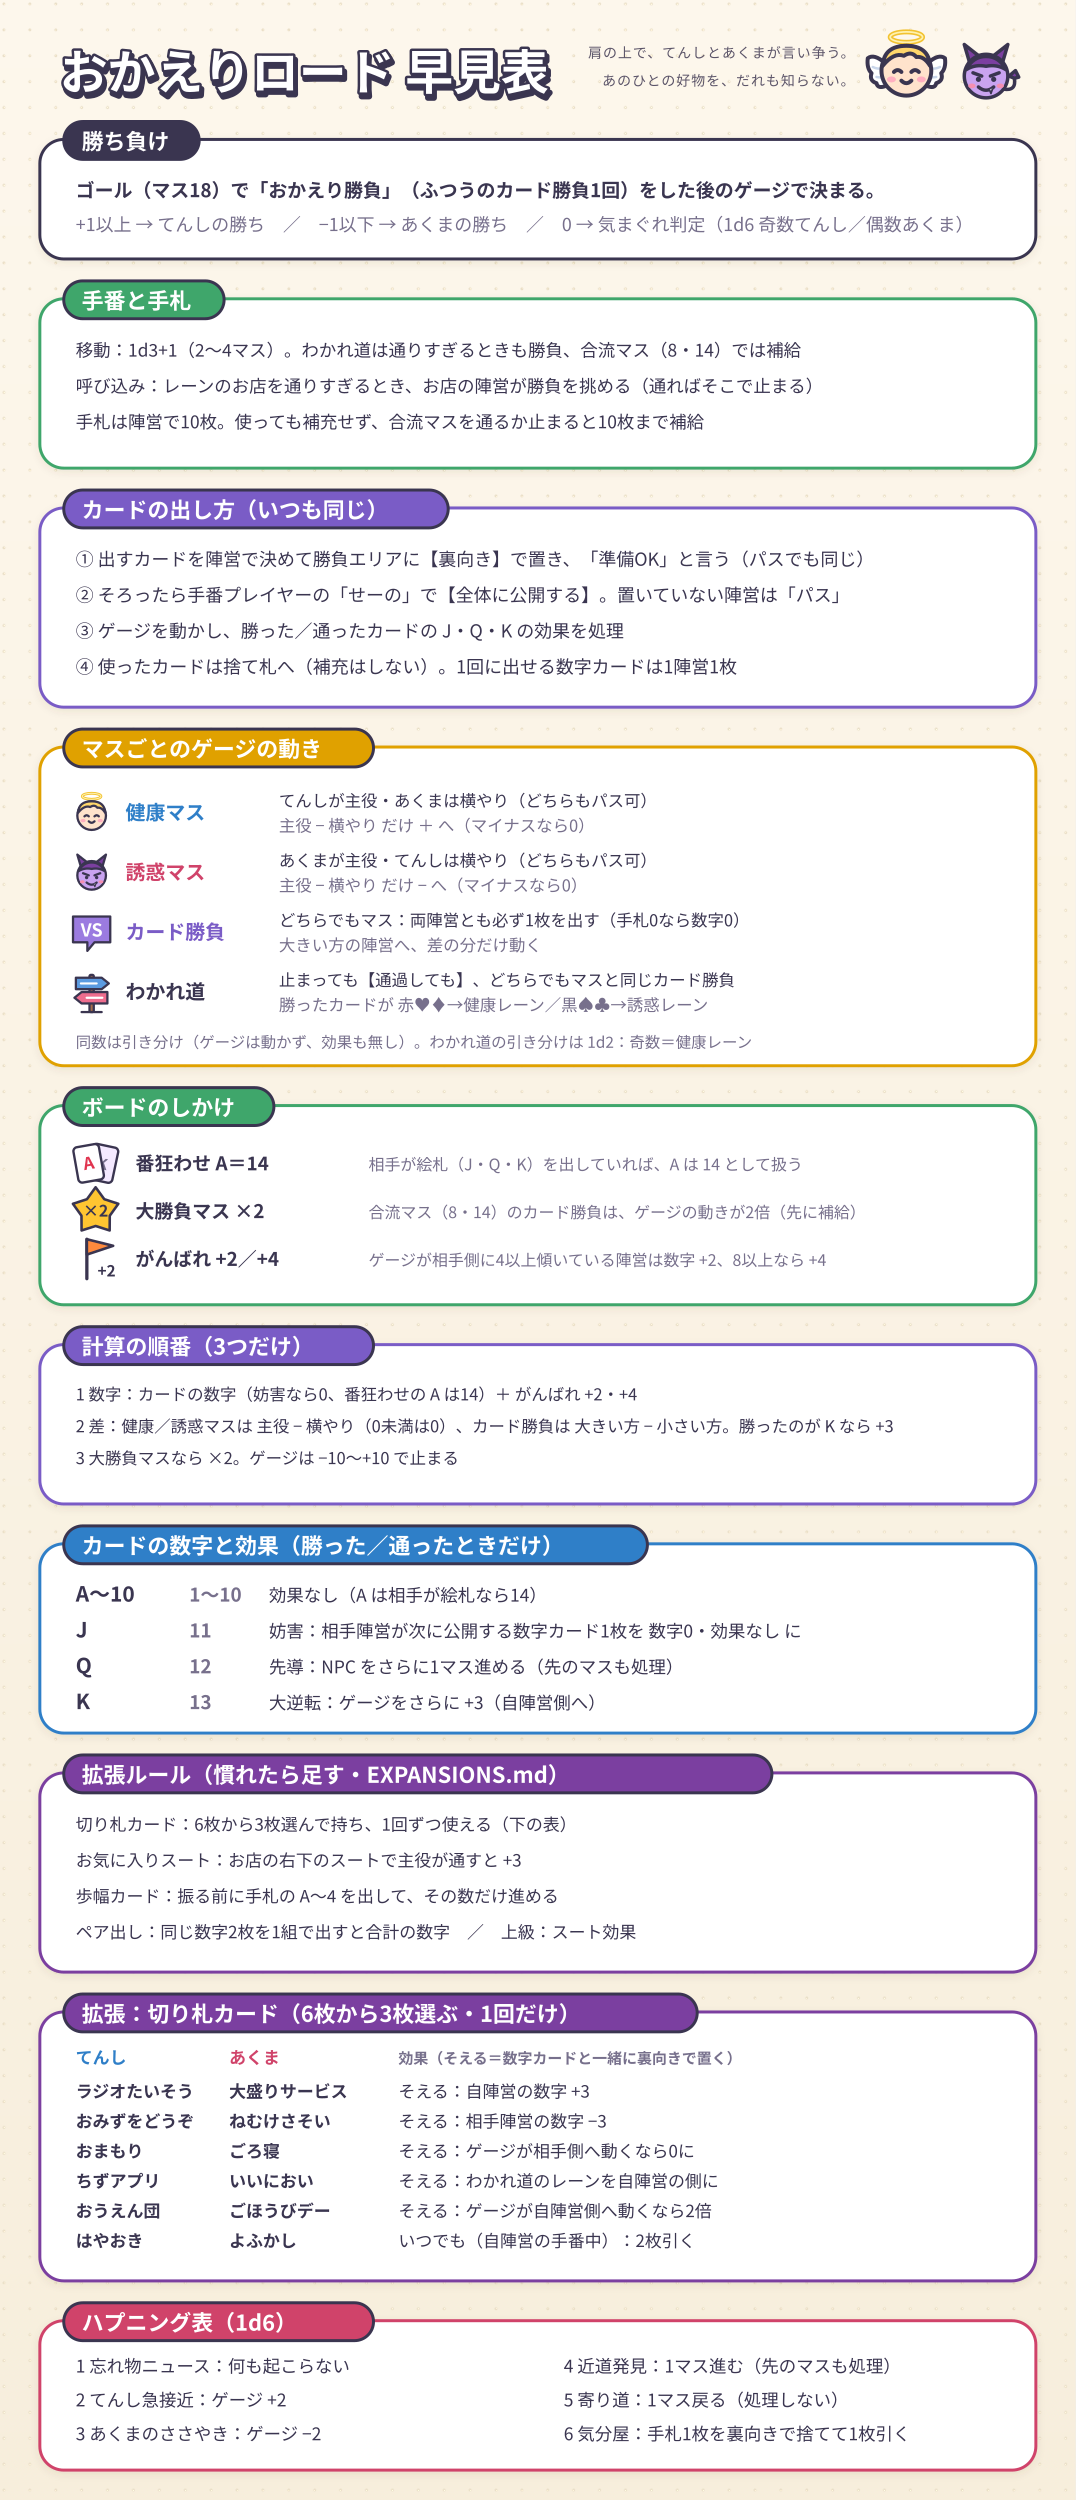
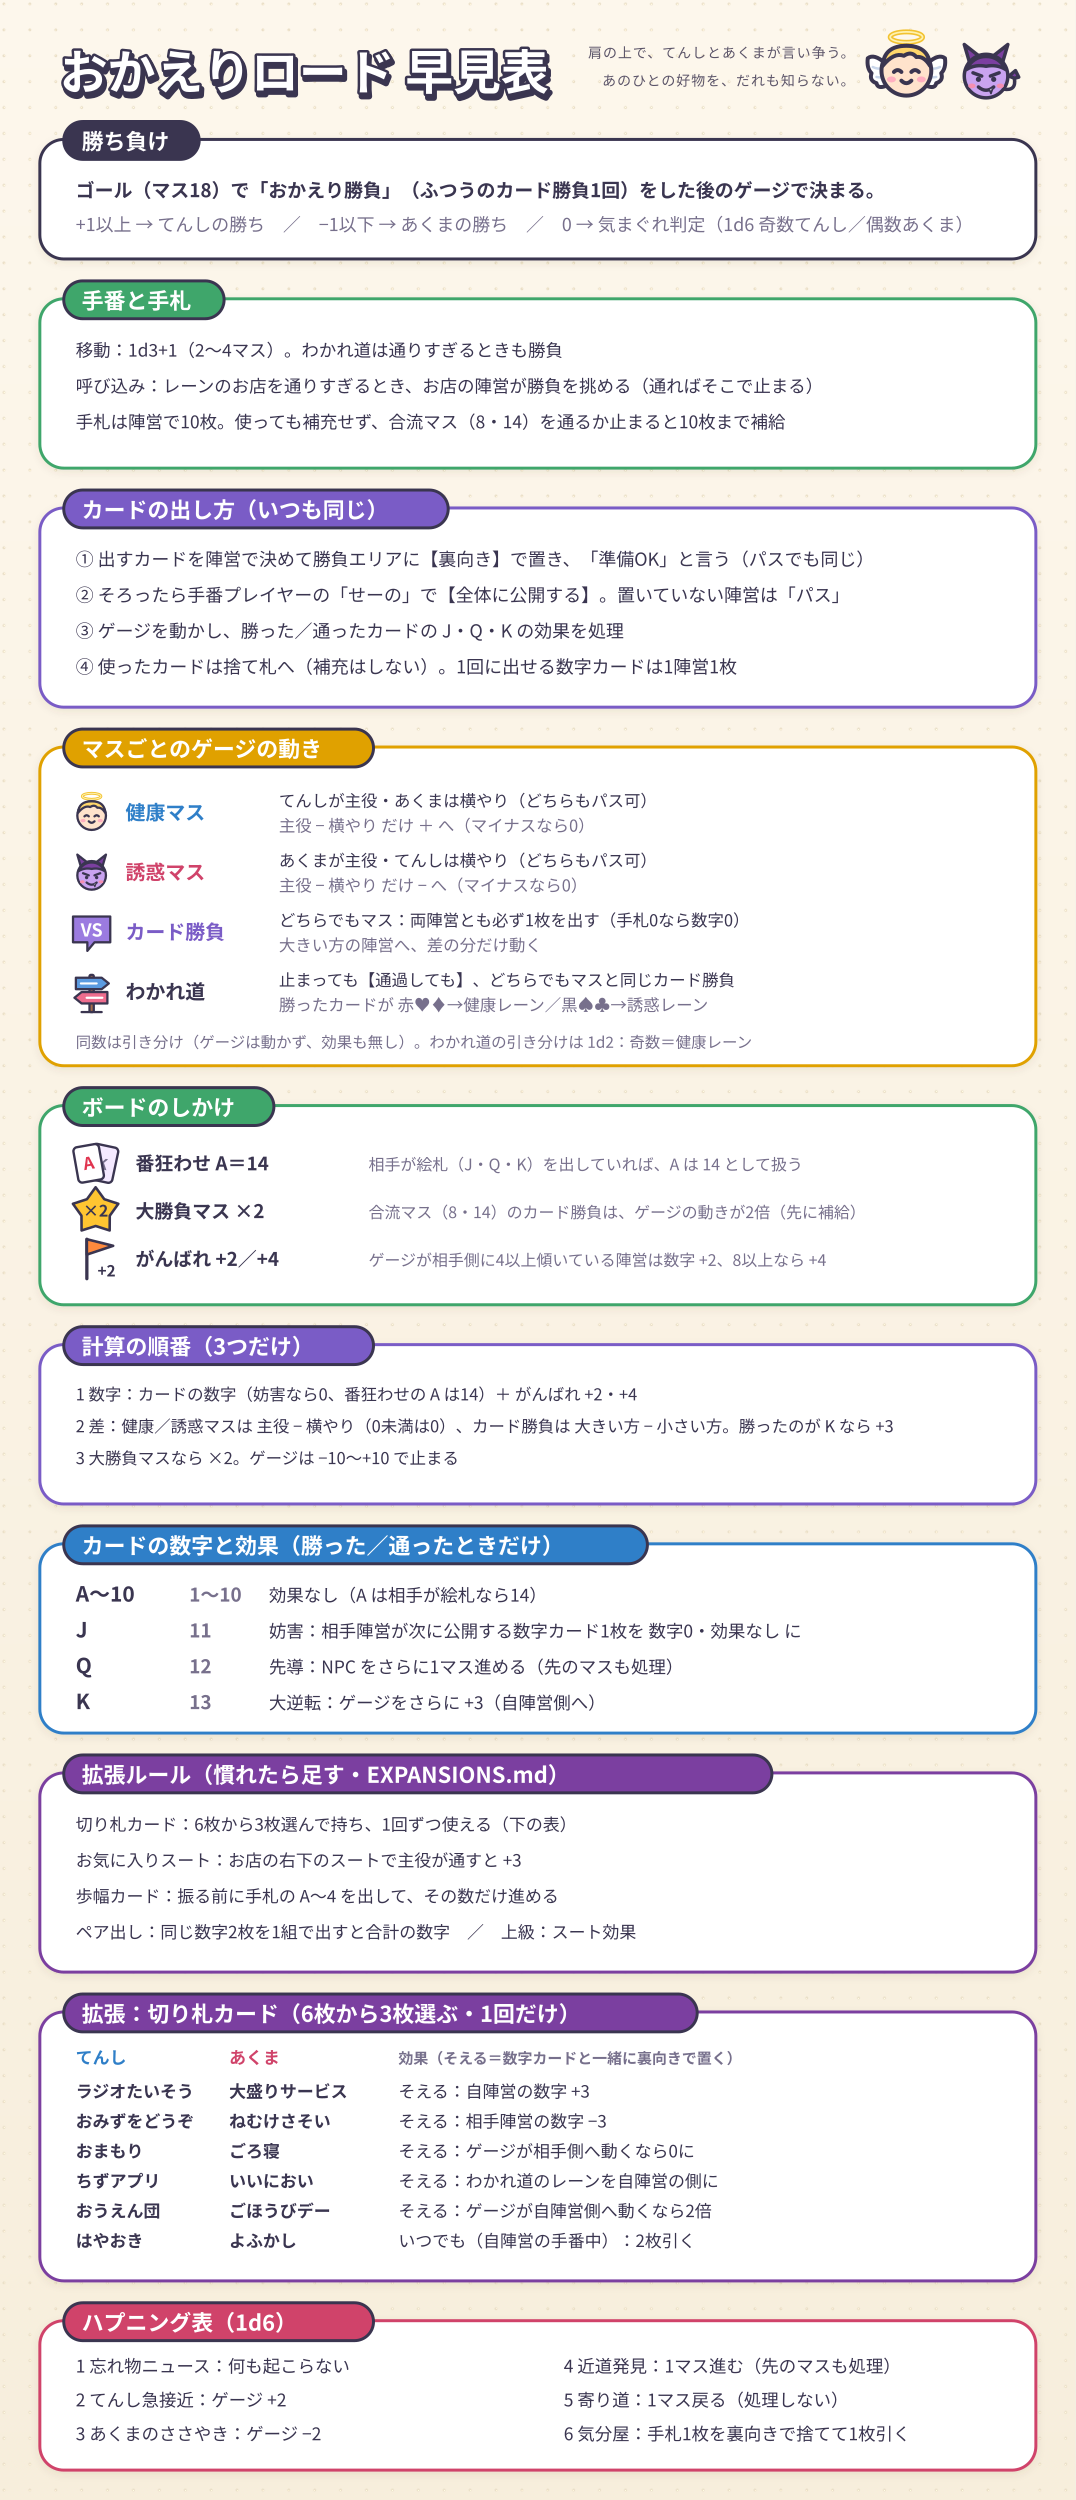
<svg xmlns="http://www.w3.org/2000/svg" width="1080" height="2510" viewBox="0 0 1080 2510" font-family="'Noto Sans CJK JP','Hiragino Sans','Yu Gothic','Meiryo',sans-serif">
  <defs>
    <filter id="shadow" x="-20%" y="-20%" width="140%" height="150%">
      <feDropShadow dx="0" dy="5" stdDeviation="3" flood-color="#5A4A2A" flood-opacity="0.22" />
    </filter>
    <filter id="soft" x="-20%" y="-20%" width="140%" height="140%">
      <feDropShadow dx="0" dy="3" stdDeviation="5" flood-color="#5A4A2A" flood-opacity="0.12" />
    </filter>
    <pattern id="dots" width="26" height="26" patternUnits="userSpaceOnUse">
      <circle cx="4" cy="4" r="1.5" fill="#EADFC8" />
    </pattern>
    <pattern id="stripeA" width="12" height="12" patternUnits="userSpaceOnUse" patternTransform="rotate(45)">
      <rect width="6" height="12" fill="#FFFFFF" opacity="0.35" />
    </pattern>
    <pattern id="cardback" width="14" height="14" patternUnits="userSpaceOnUse" patternTransform="rotate(45)">
      <rect width="14" height="14" fill="#EFE7F8" />
      <rect width="7" height="7" fill="#E3D8F2" />
    </pattern>
    <linearGradient id="sky" x1="0" y1="0" x2="0" y2="1">
      <stop offset="0" stop-color="#FDF7EC" />
      <stop offset="1" stop-color="#F7EEDC" />
    </linearGradient>
  </defs>
  <rect width="1080" height="2510" fill="url(#sky)" />
  <rect width="1080" height="2510" fill="url(#dots)" />
  <text x="62" y="94" font-size="48" font-weight="900" text-anchor="start" fill="#3A3550" stroke="#3A3550" stroke-width="6" stroke-linejoin="round" paint-order="stroke">おかえりロード 早見表</text>
  <text x="60" y="90" font-size="48" font-weight="900" text-anchor="start" fill="#FFFFFF" stroke="#3A3550" stroke-width="5" stroke-linejoin="round" paint-order="stroke">おかえりロード 早見表</text>
  <g transform="translate(870.0,26.0) scale(1.25)">
    <path d="M15 30 Q6 22 1 26 Q0 34 4 38 Q2 44 8 46 Q9 51 16 48 Z" fill="#FFFFFF" stroke="#3A3550" stroke-width="3.2" stroke-linejoin="round" stroke-linecap="round" />
    <path d="M5 33 Q9 35 13 34 M8 41 Q12 42 15 40" fill="none" stroke="#C9D6EA" stroke-width="2" stroke-linecap="round" />
    <path d="M49 30 Q58 22 63 26 Q64 34 60 38 Q62 44 56 46 Q55 51 48 48 Z" fill="#FFFFFF" stroke="#3A3550" stroke-width="3.2" stroke-linejoin="round" stroke-linecap="round" />
    <path d="M59 33 Q55 35 51 34 M56 41 Q52 42 49 40" fill="none" stroke="#C9D6EA" stroke-width="2" stroke-linecap="round" />
    <ellipse cx="32" cy="9" rx="13" ry="4.2" fill="none" stroke="#F2C230" stroke-width="4" />
    <ellipse cx="32" cy="9" rx="13" ry="4.2" fill="none" stroke="#FFF2B0" stroke-width="1.4" />
    <circle cx="32" cy="36" r="20" fill="#FFE3CC" stroke="#3A3550" stroke-width="3.2" stroke-linejoin="round" stroke-linecap="round" />
    <path d="M13 32 Q14 16 32 16 Q50 16 51 32 Q46 24 40 25 Q36 20 30 24 Q22 21 13 32 Z" fill="#FFD66B" stroke="#3A3550" stroke-width="3.2" stroke-linejoin="round" stroke-linecap="round" />
    <path d="M22 37 Q25 34 28 37 M36 37 Q39 34 42 37" fill="none" stroke="#3A3550" stroke-width="3.2" stroke-linejoin="round" stroke-linecap="round" />
    <ellipse cx="20" cy="43" rx="3.6" ry="2.4" fill="#FFAFC0" />
    <ellipse cx="44" cy="43" rx="3.6" ry="2.4" fill="#FFAFC0" />
    <path d="M28 44 Q32 48 36 44" fill="none" stroke="#3A3550" stroke-width="3.2" stroke-linejoin="round" stroke-linecap="round" />
  </g>
  <g transform="translate(955.0,37.0) scale(1.0938)">
    <path d="M48 48 Q60 50 58 38" fill="none" stroke="#3A3550" stroke-width="3.2" stroke-linejoin="round" stroke-linecap="round" />
    <path d="M58 38 L53 36 L59 31 L62 37 Z" fill="#7B3FA0" stroke="#3A3550" stroke-width="3.2" stroke-linejoin="round" stroke-linecap="round" />
    <path d="M17 24 L12 7 L26 18 Z" fill="#7B3FA0" stroke="#3A3550" stroke-width="3.2" stroke-linejoin="round" stroke-linecap="round" />
    <path d="M47 24 L52 7 L38 18 Z" fill="#7B3FA0" stroke="#3A3550" stroke-width="3.2" stroke-linejoin="round" stroke-linecap="round" />
    <circle cx="32" cy="36" r="20" fill="#C9A3F0" stroke="#3A3550" stroke-width="3.2" stroke-linejoin="round" stroke-linecap="round" />
    <path d="M14 30 Q20 18 32 18 Q44 18 50 30 Q42 25 32 27 Q22 25 14 30 Z" fill="#7B3FA0" stroke="#3A3550" stroke-width="3.2" stroke-linejoin="round" stroke-linecap="round" />
    <path d="M20 33 L28 36 M44 33 L36 36" stroke="#3A3550" stroke-width="3.2" stroke-linejoin="round" stroke-linecap="round" fill="none" />
    <circle cx="25" cy="39" r="2.4" fill="#3A3550" />
    <circle cx="39" cy="39" r="2.4" fill="#3A3550" />
    <ellipse cx="19" cy="45" rx="3.4" ry="2.2" fill="#F48FB1" />
    <ellipse cx="45" cy="45" rx="3.4" ry="2.2" fill="#F48FB1" />
    <path d="M25 46 Q32 52 39 46" fill="none" stroke="#3A3550" stroke-width="3.2" stroke-linejoin="round" stroke-linecap="round" />
    <path d="M35 48 L36.5 52 L38 47.5" fill="#FFFFFF" stroke="#3A3550" stroke-width="1.6" stroke-linejoin="round" />
  </g>
  <text x="858.0" y="58.0" font-size="14" font-weight="500" fill="#5B5468" text-anchor="end" letter-spacing="1">肩の上で、てんしとあくまが言い争う。</text>
  <text x="858.0" y="86.0" font-size="14" font-weight="500" fill="#5B5468" text-anchor="end" letter-spacing="1">あのひとの好物を、だれも知らない。</text>
  <g filter="url(#soft)">
    <rect x="40" y="140" width="1000" height="120" rx="24" fill="#FFFFFF" />
  </g>
  <rect x="40" y="140" width="1000" height="120" rx="24" fill="none" stroke="#3A3550" stroke-width="3" />
  <rect x="64" y="122" width="136" height="38" rx="19" fill="#3A3550" stroke="#3A3550" stroke-width="3" />
  <text x="82.0" y="150.0" font-size="22" font-weight="900" fill="#FFFFFF" text-anchor="start">勝ち負け</text>
  <text x="76.0" y="198.0" font-size="19" font-weight="bold" fill="#3A3550" text-anchor="start">ゴール（マス18）で「おかえり勝負」（ふつうのカード勝負1回）をした後のゲージで決まる。</text>
  <text x="76.0" y="232.0" font-size="18" font-weight="normal" fill="#77708C" text-anchor="start">+1以上 → てんしの勝ち　／　−1以下 → あくまの勝ち　／　0 → 気まぐれ判定（1d6 奇数てんし／偶数あくま）</text>
  <g filter="url(#soft)">
    <rect x="40" y="300" width="1000" height="170" rx="24" fill="#FFFFFF" />
  </g>
  <rect x="40" y="300" width="1000" height="170" rx="24" fill="none" stroke="#3FA66B" stroke-width="3" />
  <rect x="64" y="282" width="161" height="38" rx="19" fill="#3FA66B" stroke="#3A3550" stroke-width="3" />
  <text x="82.0" y="310.0" font-size="22" font-weight="900" fill="#FFFFFF" text-anchor="start">手番と手札</text>
-   <text x="76.0" y="358.0" font-size="17.5" font-weight="normal" fill="#3A3550" text-anchor="start">移動：1d3+1（2〜4マス）。わかれ道は通りすぎるときも勝負、合流マス（8・14）では補給</text>
+   <text x="76.0" y="358.0" font-size="17.5" font-weight="normal" fill="#3A3550" text-anchor="start">移動：1d3+1（2〜4マス）。わかれ道は通りすぎるときも勝負</text>
  <text x="76.0" y="394.0" font-size="17.5" font-weight="normal" fill="#3A3550" text-anchor="start">呼び込み：レーンのお店を通りすぎるとき、お店の陣営が勝負を挑める（通ればそこで止まる）</text>
-   <text x="76.0" y="430.0" font-size="17.5" font-weight="normal" fill="#3A3550" text-anchor="start">手札は陣営で10枚。使っても補充せず、合流マスを通るか止まると10枚まで補給</text>
+   <text x="76.0" y="430.0" font-size="17.5" font-weight="normal" fill="#3A3550" text-anchor="start">手札は陣営で10枚。使っても補充せず、合流マス（8・14）を通るか止まると10枚まで補給</text>
  <g filter="url(#soft)">
    <rect x="40" y="510" width="1000" height="200" rx="24" fill="#FFFFFF" />
  </g>
  <rect x="40" y="510" width="1000" height="200" rx="24" fill="none" stroke="#7A5CC6" stroke-width="3" />
  <rect x="64" y="492" width="386" height="38" rx="19" fill="#7A5CC6" stroke="#3A3550" stroke-width="3" />
  <text x="82.0" y="520.0" font-size="22" font-weight="900" fill="#FFFFFF" text-anchor="start">カードの出し方（いつも同じ）</text>
  <text x="76.0" y="568.0" font-size="18" font-weight="normal" fill="#3A3550" text-anchor="start">① 出すカードを陣営で決めて勝負エリアに【裏向き】で置き、「準備OK」と言う（パスでも同じ）</text>
  <text x="76.0" y="604.0" font-size="18" font-weight="normal" fill="#3A3550" text-anchor="start">② そろったら手番プレイヤーの「せーの」で【全体に公開する】。置いていない陣営は「パス」</text>
  <text x="76.0" y="640.0" font-size="18" font-weight="normal" fill="#3A3550" text-anchor="start">③ ゲージを動かし、勝った／通ったカードの J・Q・K の効果を処理</text>
  <text x="76.0" y="676.0" font-size="18" font-weight="normal" fill="#3A3550" text-anchor="start">④ 使ったカードは捨て札へ（補充はしない）。1回に出せる数字カードは1陣営1枚</text>
  <g filter="url(#soft)">
    <rect x="40" y="750" width="1000" height="320" rx="24" fill="#FFFFFF" />
  </g>
  <rect x="40" y="750" width="1000" height="320" rx="24" fill="none" stroke="#E0A100" stroke-width="3" />
  <rect x="64" y="732" width="311" height="38" rx="19" fill="#E0A100" stroke="#3A3550" stroke-width="3" />
  <text x="82.0" y="760.0" font-size="22" font-weight="900" fill="#FFFFFF" text-anchor="start">マスごとのゲージの動き</text>
  <g transform="translate(69.0,793.0) scale(0.7188)">
    <ellipse cx="32" cy="9" rx="13" ry="4.2" fill="none" stroke="#F2C230" stroke-width="4" />
    <ellipse cx="32" cy="9" rx="13" ry="4.2" fill="none" stroke="#FFF2B0" stroke-width="1.4" />
    <circle cx="32" cy="36" r="20" fill="#FFE3CC" stroke="#3A3550" stroke-width="3.2" stroke-linejoin="round" stroke-linecap="round" />
    <path d="M13 32 Q14 16 32 16 Q50 16 51 32 Q46 24 40 25 Q36 20 30 24 Q22 21 13 32 Z" fill="#FFD66B" stroke="#3A3550" stroke-width="3.2" stroke-linejoin="round" stroke-linecap="round" />
    <path d="M22 37 Q25 34 28 37 M36 37 Q39 34 42 37" fill="none" stroke="#3A3550" stroke-width="3.2" stroke-linejoin="round" stroke-linecap="round" />
    <ellipse cx="20" cy="43" rx="3.6" ry="2.4" fill="#FFAFC0" />
    <ellipse cx="44" cy="43" rx="3.6" ry="2.4" fill="#FFAFC0" />
    <path d="M28 44 Q32 48 36 44" fill="none" stroke="#3A3550" stroke-width="3.2" stroke-linejoin="round" stroke-linecap="round" />
  </g>
  <text x="126.0" y="823.0" font-size="20" font-weight="900" fill="#2F7FC8" text-anchor="start">健康マス</text>
  <text x="280.0" y="810.0" font-size="16.5" font-weight="normal" fill="#3A3550" text-anchor="start">てんしが主役・あくまは横やり（どちらもパス可）</text>
  <text x="280.0" y="835.0" font-size="16.5" font-weight="normal" fill="#77708C" text-anchor="start">主役 − 横やり だけ ＋ へ（マイナスなら0）</text>
  <g transform="translate(69.0,853.0) scale(0.7188)">
    <path d="M17 24 L12 7 L26 18 Z" fill="#7B3FA0" stroke="#3A3550" stroke-width="3.2" stroke-linejoin="round" stroke-linecap="round" />
    <path d="M47 24 L52 7 L38 18 Z" fill="#7B3FA0" stroke="#3A3550" stroke-width="3.2" stroke-linejoin="round" stroke-linecap="round" />
    <circle cx="32" cy="36" r="20" fill="#C9A3F0" stroke="#3A3550" stroke-width="3.2" stroke-linejoin="round" stroke-linecap="round" />
    <path d="M14 30 Q20 18 32 18 Q44 18 50 30 Q42 25 32 27 Q22 25 14 30 Z" fill="#7B3FA0" stroke="#3A3550" stroke-width="3.2" stroke-linejoin="round" stroke-linecap="round" />
    <path d="M20 33 L28 36 M44 33 L36 36" stroke="#3A3550" stroke-width="3.2" stroke-linejoin="round" stroke-linecap="round" fill="none" />
    <circle cx="25" cy="39" r="2.4" fill="#3A3550" />
    <circle cx="39" cy="39" r="2.4" fill="#3A3550" />
    <ellipse cx="19" cy="45" rx="3.4" ry="2.2" fill="#F48FB1" />
    <ellipse cx="45" cy="45" rx="3.4" ry="2.2" fill="#F48FB1" />
    <path d="M25 46 Q32 52 39 46" fill="none" stroke="#3A3550" stroke-width="3.2" stroke-linejoin="round" stroke-linecap="round" />
    <path d="M35 48 L36.5 52 L38 47.5" fill="#FFFFFF" stroke="#3A3550" stroke-width="1.6" stroke-linejoin="round" />
  </g>
  <text x="126.0" y="883.0" font-size="20" font-weight="900" fill="#D0436A" text-anchor="start">誘惑マス</text>
  <text x="280.0" y="870.0" font-size="16.5" font-weight="normal" fill="#3A3550" text-anchor="start">あくまが主役・てんしは横やり（どちらもパス可）</text>
  <text x="280.0" y="895.0" font-size="16.5" font-weight="normal" fill="#77708C" text-anchor="start">主役 − 横やり だけ − へ（マイナスなら0）</text>
  <g transform="translate(69.0,913.0) scale(0.7188)">
    <path d="M6 10 L58 10 L58 46 L36 46 L26 58 L26 46 L6 46 Z" fill="#9B7BE0" stroke="#3A3550" stroke-width="3.2" stroke-linejoin="round" stroke-linecap="round" />
    <text x="32" y="38" text-anchor="middle" font-size="25" font-weight="900" fill="#FFFFFF" font-family="'Noto Sans CJK JP',sans-serif">VS</text>
  </g>
  <text x="126.0" y="943.0" font-size="20" font-weight="900" fill="#7A5CC6" text-anchor="start">カード勝負</text>
  <text x="280.0" y="930.0" font-size="16.5" font-weight="normal" fill="#3A3550" text-anchor="start">どちらでもマス：両陣営とも必ず1枚を出す（手札0なら数字0）</text>
  <text x="280.0" y="955.0" font-size="16.5" font-weight="normal" fill="#77708C" text-anchor="start">大きい方の陣営へ、差の分だけ動く</text>
  <g transform="translate(69.0,973.0) scale(0.7188)">
    <rect x="29" y="8" width="6" height="52" rx="2" fill="#A86E4A" stroke="#3A3550" stroke-width="3.2" stroke-linejoin="round" stroke-linecap="round" />
    <path d="M10 12 L46 12 L56 20 L46 28 L10 28 Z" fill="#5B9BE0" stroke="#3A3550" stroke-width="3.2" stroke-linejoin="round" stroke-linecap="round" />
    <path d="M54 32 L18 32 L8 40 L18 48 L54 48 Z" fill="#EE6D8E" stroke="#3A3550" stroke-width="3.2" stroke-linejoin="round" stroke-linecap="round" />
    <path d="M17 20 L39 20" stroke="#FFFFFF" stroke-width="3" stroke-linecap="round" />
    <path d="M25 40 L47 40" stroke="#FFFFFF" stroke-width="3" stroke-linecap="round" />
    <path d="M18 60 L46 60" stroke="#3A3550" stroke-width="3.2" stroke-linejoin="round" stroke-linecap="round" />
  </g>
  <text x="126.0" y="1003.0" font-size="20" font-weight="900" fill="#3A3550" text-anchor="start">わかれ道</text>
  <text x="280.0" y="990.0" font-size="16.5" font-weight="normal" fill="#3A3550" text-anchor="start">止まっても【通過しても】、どちらでもマスと同じカード勝負</text>
  <text x="280.0" y="1015.0" font-size="16.5" font-weight="normal" fill="#77708C" text-anchor="start">勝ったカードが 赤♥♦→健康レーン／黒♠♣→誘惑レーン</text>
  <text x="76.0" y="1052.0" font-size="15.5" font-weight="normal" fill="#77708C" text-anchor="start">同数は引き分け（ゲージは動かず、効果も無し）。わかれ道の引き分けは 1d2：奇数＝健康レーン</text>
  <g filter="url(#soft)">
    <rect x="40" y="1110" width="1000" height="200" rx="24" fill="#FFFFFF" />
  </g>
  <rect x="40" y="1110" width="1000" height="200" rx="24" fill="none" stroke="#3FA66B" stroke-width="3" />
  <rect x="64" y="1092" width="211" height="38" rx="19" fill="#3FA66B" stroke="#3A3550" stroke-width="3" />
  <text x="82.0" y="1120.0" font-size="22" font-weight="900" fill="#FFFFFF" text-anchor="start">ボードのしかけ</text>
  <g transform="translate(96.0,1168.0) scale(1.0)">
    <g transform="translate(7,0) rotate(12)">
      <rect x="-13" y="-18" width="26" height="36" rx="4" fill="#F4E9FF" stroke="#3A3550" stroke-width="2.4" />
      <text x="0" y="6" text-anchor="middle" font-size="15" font-weight="900" fill="#77708C">K</text>
    </g>
    <g transform="translate(-7,0) rotate(-10)">
      <rect x="-13" y="-18" width="26" height="36" rx="4" fill="#FFFFFF" stroke="#3A3550" stroke-width="2.4" />
      <text x="0" y="6" text-anchor="middle" font-size="17" font-weight="900" fill="#E0344F">A</text>
    </g>
  </g>
  <text x="136.0" y="1175.0" font-size="19" font-weight="900" fill="#3A3550" text-anchor="start">番狂わせ A＝14</text>
  <text x="370.0" y="1175.0" font-size="16" font-weight="normal" fill="#77708C" text-anchor="start">相手が絵札（J・Q・K）を出していれば、A は 14 として扱う</text>
  <polygon points="96.0,1192.0 104.7,1204.0 118.8,1208.6 110.2,1220.6 110.1,1235.4 96.0,1230.9 81.9,1235.4 81.8,1220.6 73.2,1208.6 87.3,1204.0" fill="#FFC531" stroke="#3A3550" stroke-width="2.6" stroke-linejoin="round" />
  <text x="96" y="1221.5" text-anchor="middle" font-size="16" font-weight="900" fill="#3A3550">×2</text>
  <text x="136.0" y="1223.0" font-size="19" font-weight="900" fill="#3A3550" text-anchor="start">大勝負マス ×2</text>
  <text x="370.0" y="1223.0" font-size="16" font-weight="normal" fill="#77708C" text-anchor="start">合流マス（8・14）のカード勝負は、ゲージの動きが2倍（先に補給）</text>
  <g transform="translate(96,1264) scale(1.1)">
    <path d="M-8,18 L-8,-18" stroke="#3A3550" stroke-width="3" stroke-linecap="round" />
    <path d="M-8,-18 L16,-12 L-8,-4 Z" fill="#FF8A3D" stroke="#3A3550" stroke-width="2.4" stroke-linejoin="round" />
    <text x="10" y="16" text-anchor="middle" font-size="14" font-weight="900" fill="#3A3550">+2</text>
  </g>
  <text x="136.0" y="1271.0" font-size="19" font-weight="900" fill="#3A3550" text-anchor="start">がんばれ +2／+4</text>
  <text x="370.0" y="1271.0" font-size="16" font-weight="normal" fill="#77708C" text-anchor="start">ゲージが相手側に4以上傾いている陣営は数字 +2、8以上なら +4</text>
  <g filter="url(#soft)">
    <rect x="40" y="1350" width="1000" height="160" rx="24" fill="#FFFFFF" />
  </g>
  <rect x="40" y="1350" width="1000" height="160" rx="24" fill="none" stroke="#7A5CC6" stroke-width="3" />
  <rect x="64" y="1332" width="311" height="38" rx="19" fill="#7A5CC6" stroke="#3A3550" stroke-width="3" />
  <text x="82.0" y="1360.0" font-size="22" font-weight="900" fill="#FFFFFF" text-anchor="start">計算の順番（3つだけ）</text>
  <text x="76.0" y="1406.0" font-size="16.5" font-weight="normal" fill="#3A3550" text-anchor="start">1 数字：カードの数字（妨害なら0、番狂わせの A は14）＋ がんばれ +2・+4</text>
  <text x="76.0" y="1438.0" font-size="16.5" font-weight="normal" fill="#3A3550" text-anchor="start">2 差：健康／誘惑マスは 主役 − 横やり（0未満は0）、カード勝負は 大きい方 − 小さい方。勝ったのが K なら +3</text>
  <text x="76.0" y="1470.0" font-size="16.5" font-weight="normal" fill="#3A3550" text-anchor="start">3 大勝負マスなら ×2。ゲージは −10〜+10 で止まる</text>
  <g filter="url(#soft)">
    <rect x="40" y="1550" width="1000" height="190" rx="24" fill="#FFFFFF" />
  </g>
  <rect x="40" y="1550" width="1000" height="190" rx="24" fill="none" stroke="#2F7FC8" stroke-width="3" />
  <rect x="64" y="1532" width="586" height="38" rx="19" fill="#2F7FC8" stroke="#3A3550" stroke-width="3" />
  <text x="82.0" y="1560.0" font-size="22" font-weight="900" fill="#FFFFFF" text-anchor="start">カードの数字と効果（勝った／通ったときだけ）</text>
  <text x="76.0" y="1608.0" font-size="21" font-weight="900" fill="#3A3550" text-anchor="start">A〜10</text>
  <text x="190.0" y="1608.0" font-size="19" font-weight="bold" fill="#77708C" text-anchor="start">1〜10</text>
  <text x="270.0" y="1608.0" font-size="17.5" font-weight="normal" fill="#3A3550" text-anchor="start">効果なし（A は相手が絵札なら14）</text>
  <text x="76.0" y="1644.0" font-size="21" font-weight="900" fill="#3A3550" text-anchor="start">J</text>
  <text x="190.0" y="1644.0" font-size="19" font-weight="bold" fill="#77708C" text-anchor="start">11</text>
  <text x="270.0" y="1644.0" font-size="17.5" font-weight="normal" fill="#3A3550" text-anchor="start">妨害：相手陣営が次に公開する数字カード1枚を 数字0・効果なし に</text>
  <text x="76.0" y="1680.0" font-size="21" font-weight="900" fill="#3A3550" text-anchor="start">Q</text>
  <text x="190.0" y="1680.0" font-size="19" font-weight="bold" fill="#77708C" text-anchor="start">12</text>
  <text x="270.0" y="1680.0" font-size="17.5" font-weight="normal" fill="#3A3550" text-anchor="start">先導：NPC をさらに1マス進める（先のマスも処理）</text>
  <text x="76.0" y="1716.0" font-size="21" font-weight="900" fill="#3A3550" text-anchor="start">K</text>
  <text x="190.0" y="1716.0" font-size="19" font-weight="bold" fill="#77708C" text-anchor="start">13</text>
  <text x="270.0" y="1716.0" font-size="17.5" font-weight="normal" fill="#3A3550" text-anchor="start">大逆転：ゲージをさらに +3（自陣営側へ）</text>
  <g filter="url(#soft)">
    <rect x="40" y="1780" width="1000" height="200" rx="24" fill="#FFFFFF" />
  </g>
  <rect x="40" y="1780" width="1000" height="200" rx="24" fill="none" stroke="#7B3FA0" stroke-width="3" />
  <rect x="64" y="1762" width="711" height="38" rx="19" fill="#7B3FA0" stroke="#3A3550" stroke-width="3" />
  <text x="82.0" y="1790.0" font-size="22" font-weight="900" fill="#FFFFFF" text-anchor="start">拡張ルール（慣れたら足す・EXPANSIONS.md）</text>
  <text x="76.0" y="1838.0" font-size="17" font-weight="normal" fill="#3A3550" text-anchor="start">切り札カード：6枚から3枚選んで持ち、1回ずつ使える（下の表）</text>
  <text x="76.0" y="1874.0" font-size="17" font-weight="normal" fill="#3A3550" text-anchor="start">お気に入りスート：お店の右下のスートで主役が通すと +3</text>
  <text x="76.0" y="1910.0" font-size="17" font-weight="normal" fill="#3A3550" text-anchor="start">歩幅カード：振る前に手札の A〜4 を出して、その数だけ進める</text>
  <text x="76.0" y="1946.0" font-size="17" font-weight="normal" fill="#3A3550" text-anchor="start">ペア出し：同じ数字2枚を1組で出すと合計の数字　／　上級：スート効果</text>
  <g filter="url(#soft)">
    <rect x="40" y="2020" width="1000" height="270" rx="24" fill="#FFFFFF" />
  </g>
  <rect x="40" y="2020" width="1000" height="270" rx="24" fill="none" stroke="#7B3FA0" stroke-width="3" />
  <rect x="64" y="2002" width="636" height="38" rx="19" fill="#7B3FA0" stroke="#3A3550" stroke-width="3" />
  <text x="82.0" y="2030.0" font-size="22" font-weight="900" fill="#FFFFFF" text-anchor="start">拡張：切り札カード（6枚から3枚選ぶ・1回だけ）</text>
  <text x="76.0" y="2072.0" font-size="17" font-weight="900" fill="#2F7FC8" text-anchor="start">てんし</text>
  <text x="230.0" y="2072.0" font-size="17" font-weight="900" fill="#D0436A" text-anchor="start">あくま</text>
  <text x="400.0" y="2072.0" font-size="15" font-weight="bold" fill="#77708C" text-anchor="start">効果（そえる＝数字カードと一緒に裏向きで置く）</text>
  <text x="76.0" y="2106.0" font-size="17" font-weight="bold" fill="#3A3550" text-anchor="start">ラジオたいそう</text>
  <text x="230.0" y="2106.0" font-size="17" font-weight="bold" fill="#3A3550" text-anchor="start">大盛りサービス</text>
  <text x="400.0" y="2106.0" font-size="17" font-weight="normal" fill="#3A3550" text-anchor="start">そえる：自陣営の数字 +3</text>
  <text x="76.0" y="2136.0" font-size="17" font-weight="bold" fill="#3A3550" text-anchor="start">おみずをどうぞ</text>
  <text x="230.0" y="2136.0" font-size="17" font-weight="bold" fill="#3A3550" text-anchor="start">ねむけさそい</text>
  <text x="400.0" y="2136.0" font-size="17" font-weight="normal" fill="#3A3550" text-anchor="start">そえる：相手陣営の数字 −3</text>
  <text x="76.0" y="2166.0" font-size="17" font-weight="bold" fill="#3A3550" text-anchor="start">おまもり</text>
  <text x="230.0" y="2166.0" font-size="17" font-weight="bold" fill="#3A3550" text-anchor="start">ごろ寝</text>
  <text x="400.0" y="2166.0" font-size="17" font-weight="normal" fill="#3A3550" text-anchor="start">そえる：ゲージが相手側へ動くなら0に</text>
  <text x="76.0" y="2196.0" font-size="17" font-weight="bold" fill="#3A3550" text-anchor="start">ちずアプリ</text>
  <text x="230.0" y="2196.0" font-size="17" font-weight="bold" fill="#3A3550" text-anchor="start">いいにおい</text>
  <text x="400.0" y="2196.0" font-size="17" font-weight="normal" fill="#3A3550" text-anchor="start">そえる：わかれ道のレーンを自陣営の側に</text>
  <text x="76.0" y="2226.0" font-size="17" font-weight="bold" fill="#3A3550" text-anchor="start">おうえん団</text>
  <text x="230.0" y="2226.0" font-size="17" font-weight="bold" fill="#3A3550" text-anchor="start">ごほうびデー</text>
  <text x="400.0" y="2226.0" font-size="17" font-weight="normal" fill="#3A3550" text-anchor="start">そえる：ゲージが自陣営側へ動くなら2倍</text>
  <text x="76.0" y="2256.0" font-size="17" font-weight="bold" fill="#3A3550" text-anchor="start">はやおき</text>
  <text x="230.0" y="2256.0" font-size="17" font-weight="bold" fill="#3A3550" text-anchor="start">よふかし</text>
  <text x="400.0" y="2256.0" font-size="17" font-weight="normal" fill="#3A3550" text-anchor="start">いつでも（自陣営の手番中）：2枚引く</text>
  <g filter="url(#soft)">
    <rect x="40" y="2330" width="1000" height="150" rx="24" fill="#FFFFFF" />
  </g>
  <rect x="40" y="2330" width="1000" height="150" rx="24" fill="none" stroke="#D0436A" stroke-width="3" />
  <rect x="64" y="2312" width="311" height="38" rx="19" fill="#D0436A" stroke="#3A3550" stroke-width="3" />
  <text x="82.0" y="2340.0" font-size="22" font-weight="900" fill="#FFFFFF" text-anchor="start">ハプニング表（1d6）</text>
  <text x="76.0" y="2382.0" font-size="17.5" font-weight="normal" fill="#3A3550" text-anchor="start">1 忘れ物ニュース：何も起こらない</text>
  <text x="76.0" y="2416.0" font-size="17.5" font-weight="normal" fill="#3A3550" text-anchor="start">2 てんし急接近：ゲージ +2</text>
  <text x="76.0" y="2450.0" font-size="17.5" font-weight="normal" fill="#3A3550" text-anchor="start">3 あくまのささやき：ゲージ −2</text>
  <text x="566.0" y="2382.0" font-size="17.5" font-weight="normal" fill="#3A3550" text-anchor="start">4 近道発見：1マス進む（先のマスも処理）</text>
  <text x="566.0" y="2416.0" font-size="17.5" font-weight="normal" fill="#3A3550" text-anchor="start">5 寄り道：1マス戻る（処理しない）</text>
  <text x="566.0" y="2450.0" font-size="17.5" font-weight="normal" fill="#3A3550" text-anchor="start">6 気分屋：手札1枚を裏向きで捨てて1枚引く</text>
</svg>
